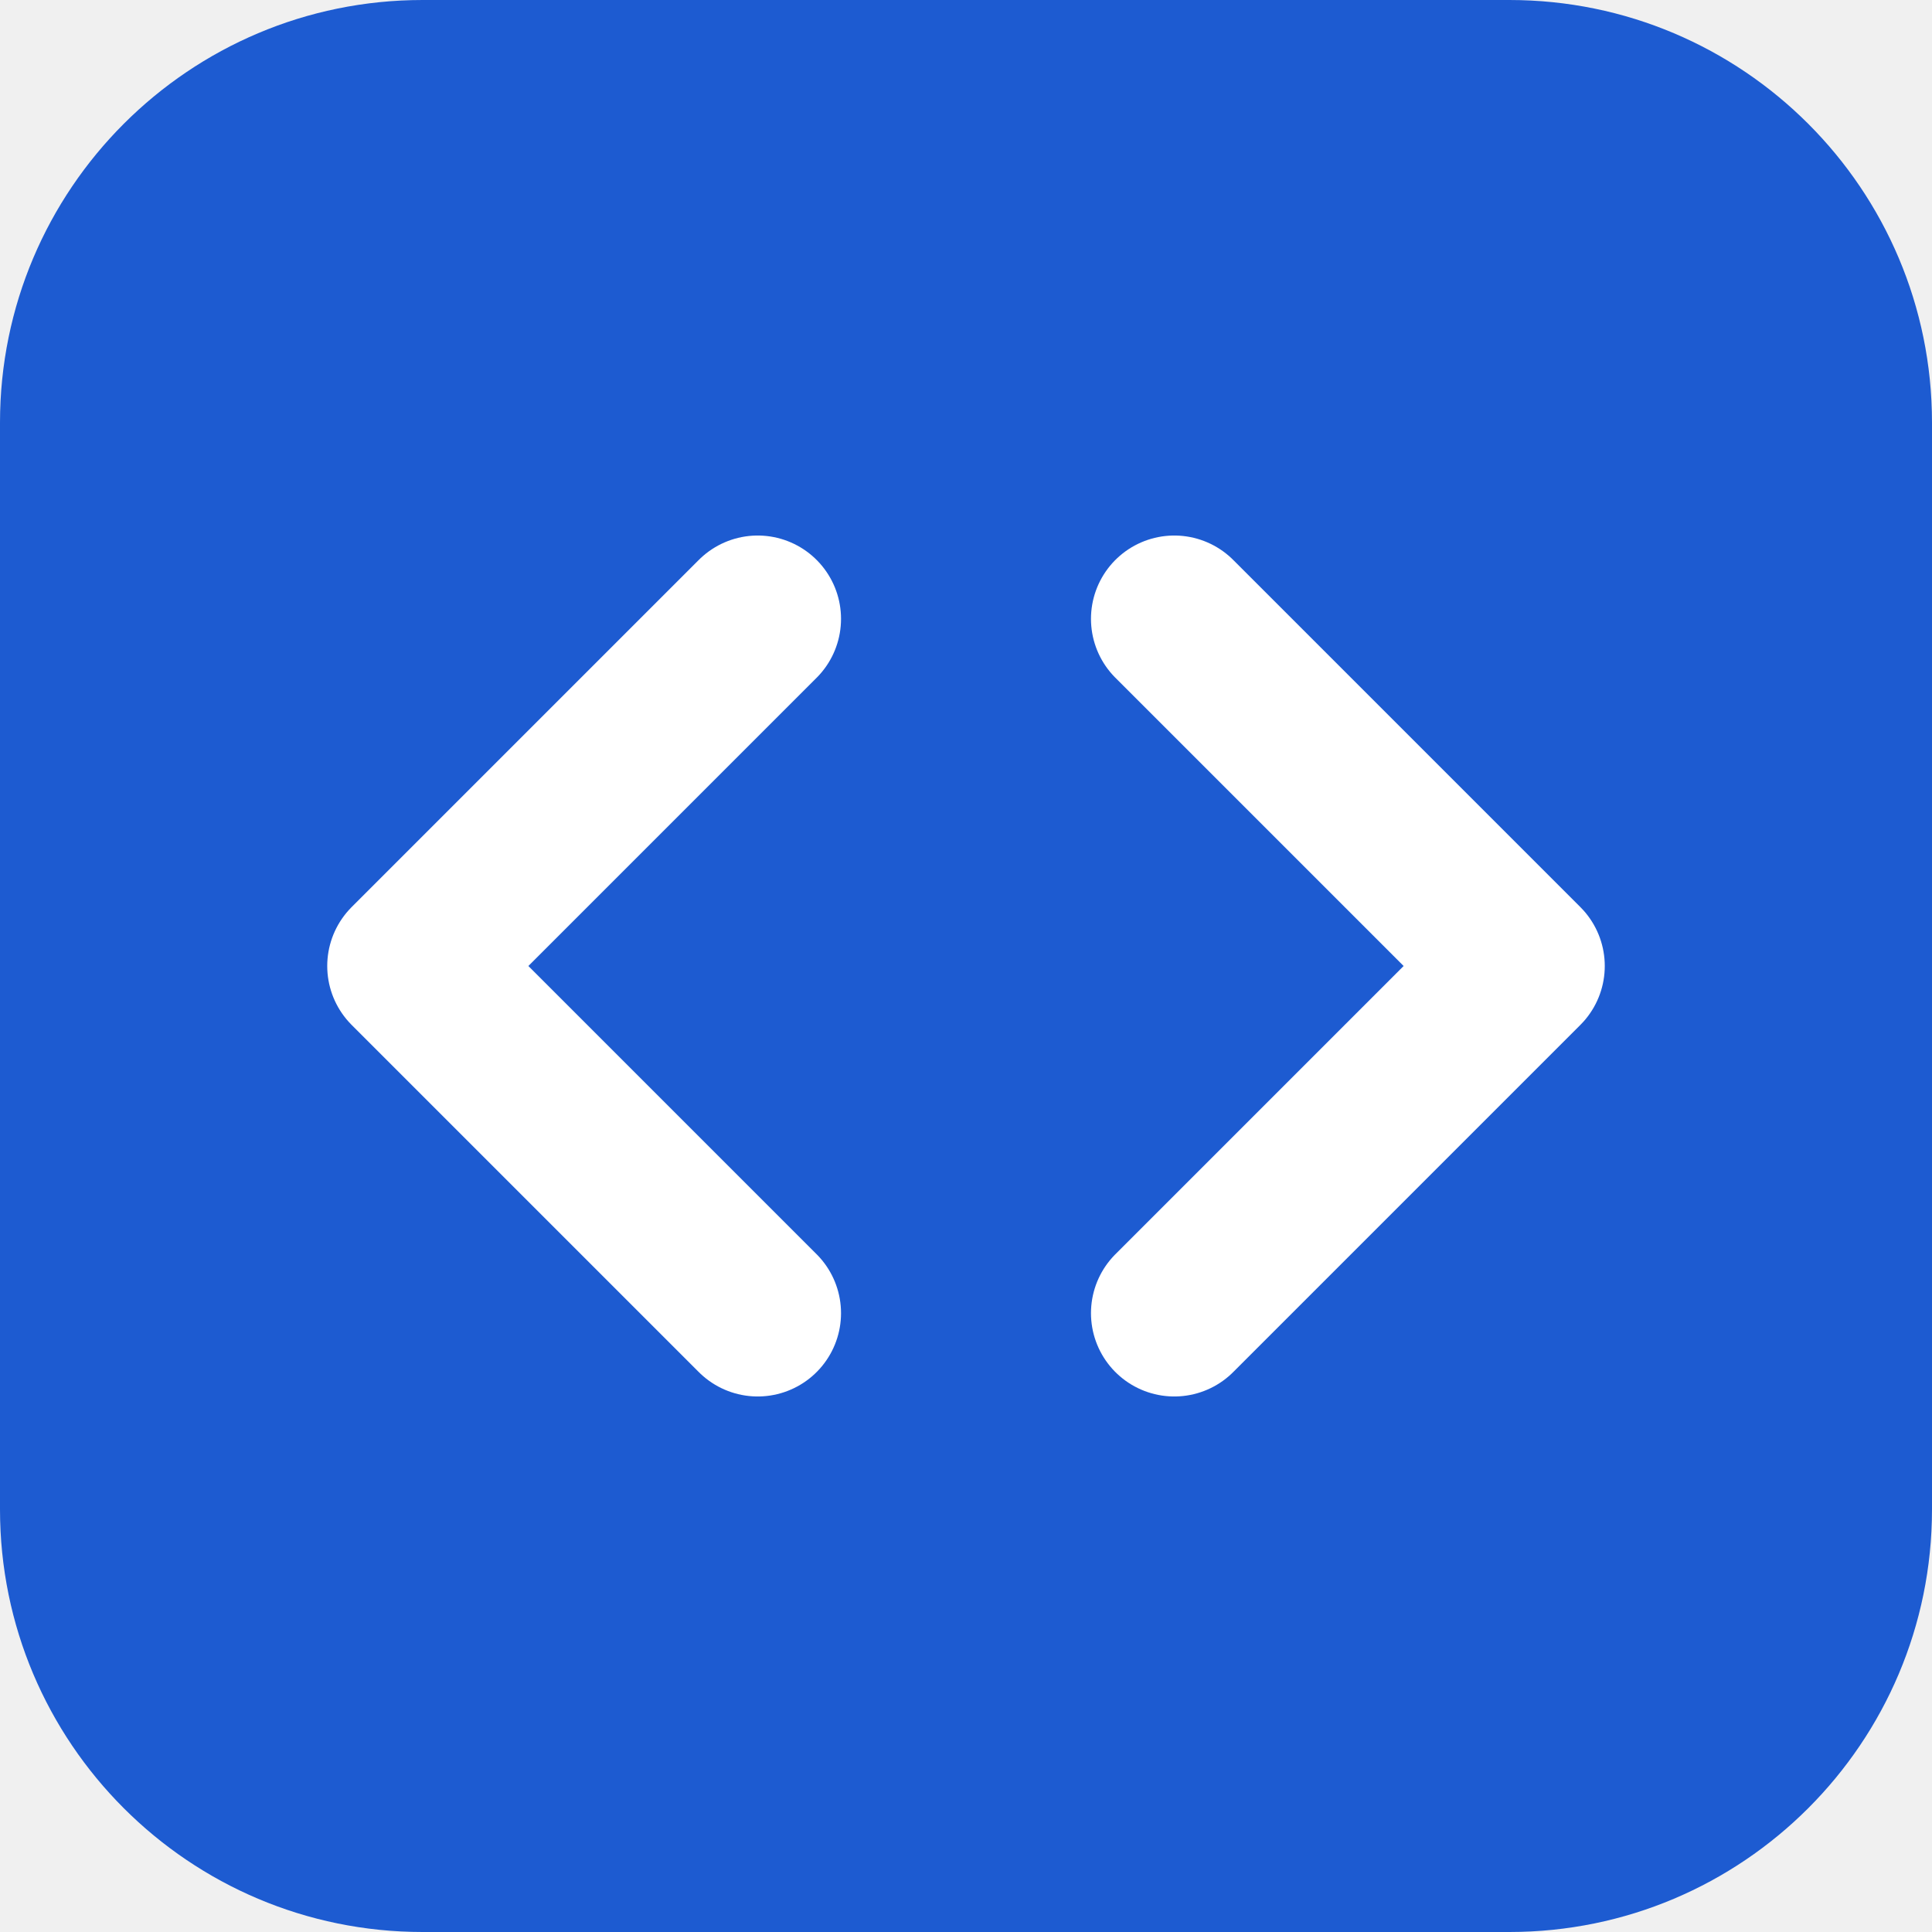
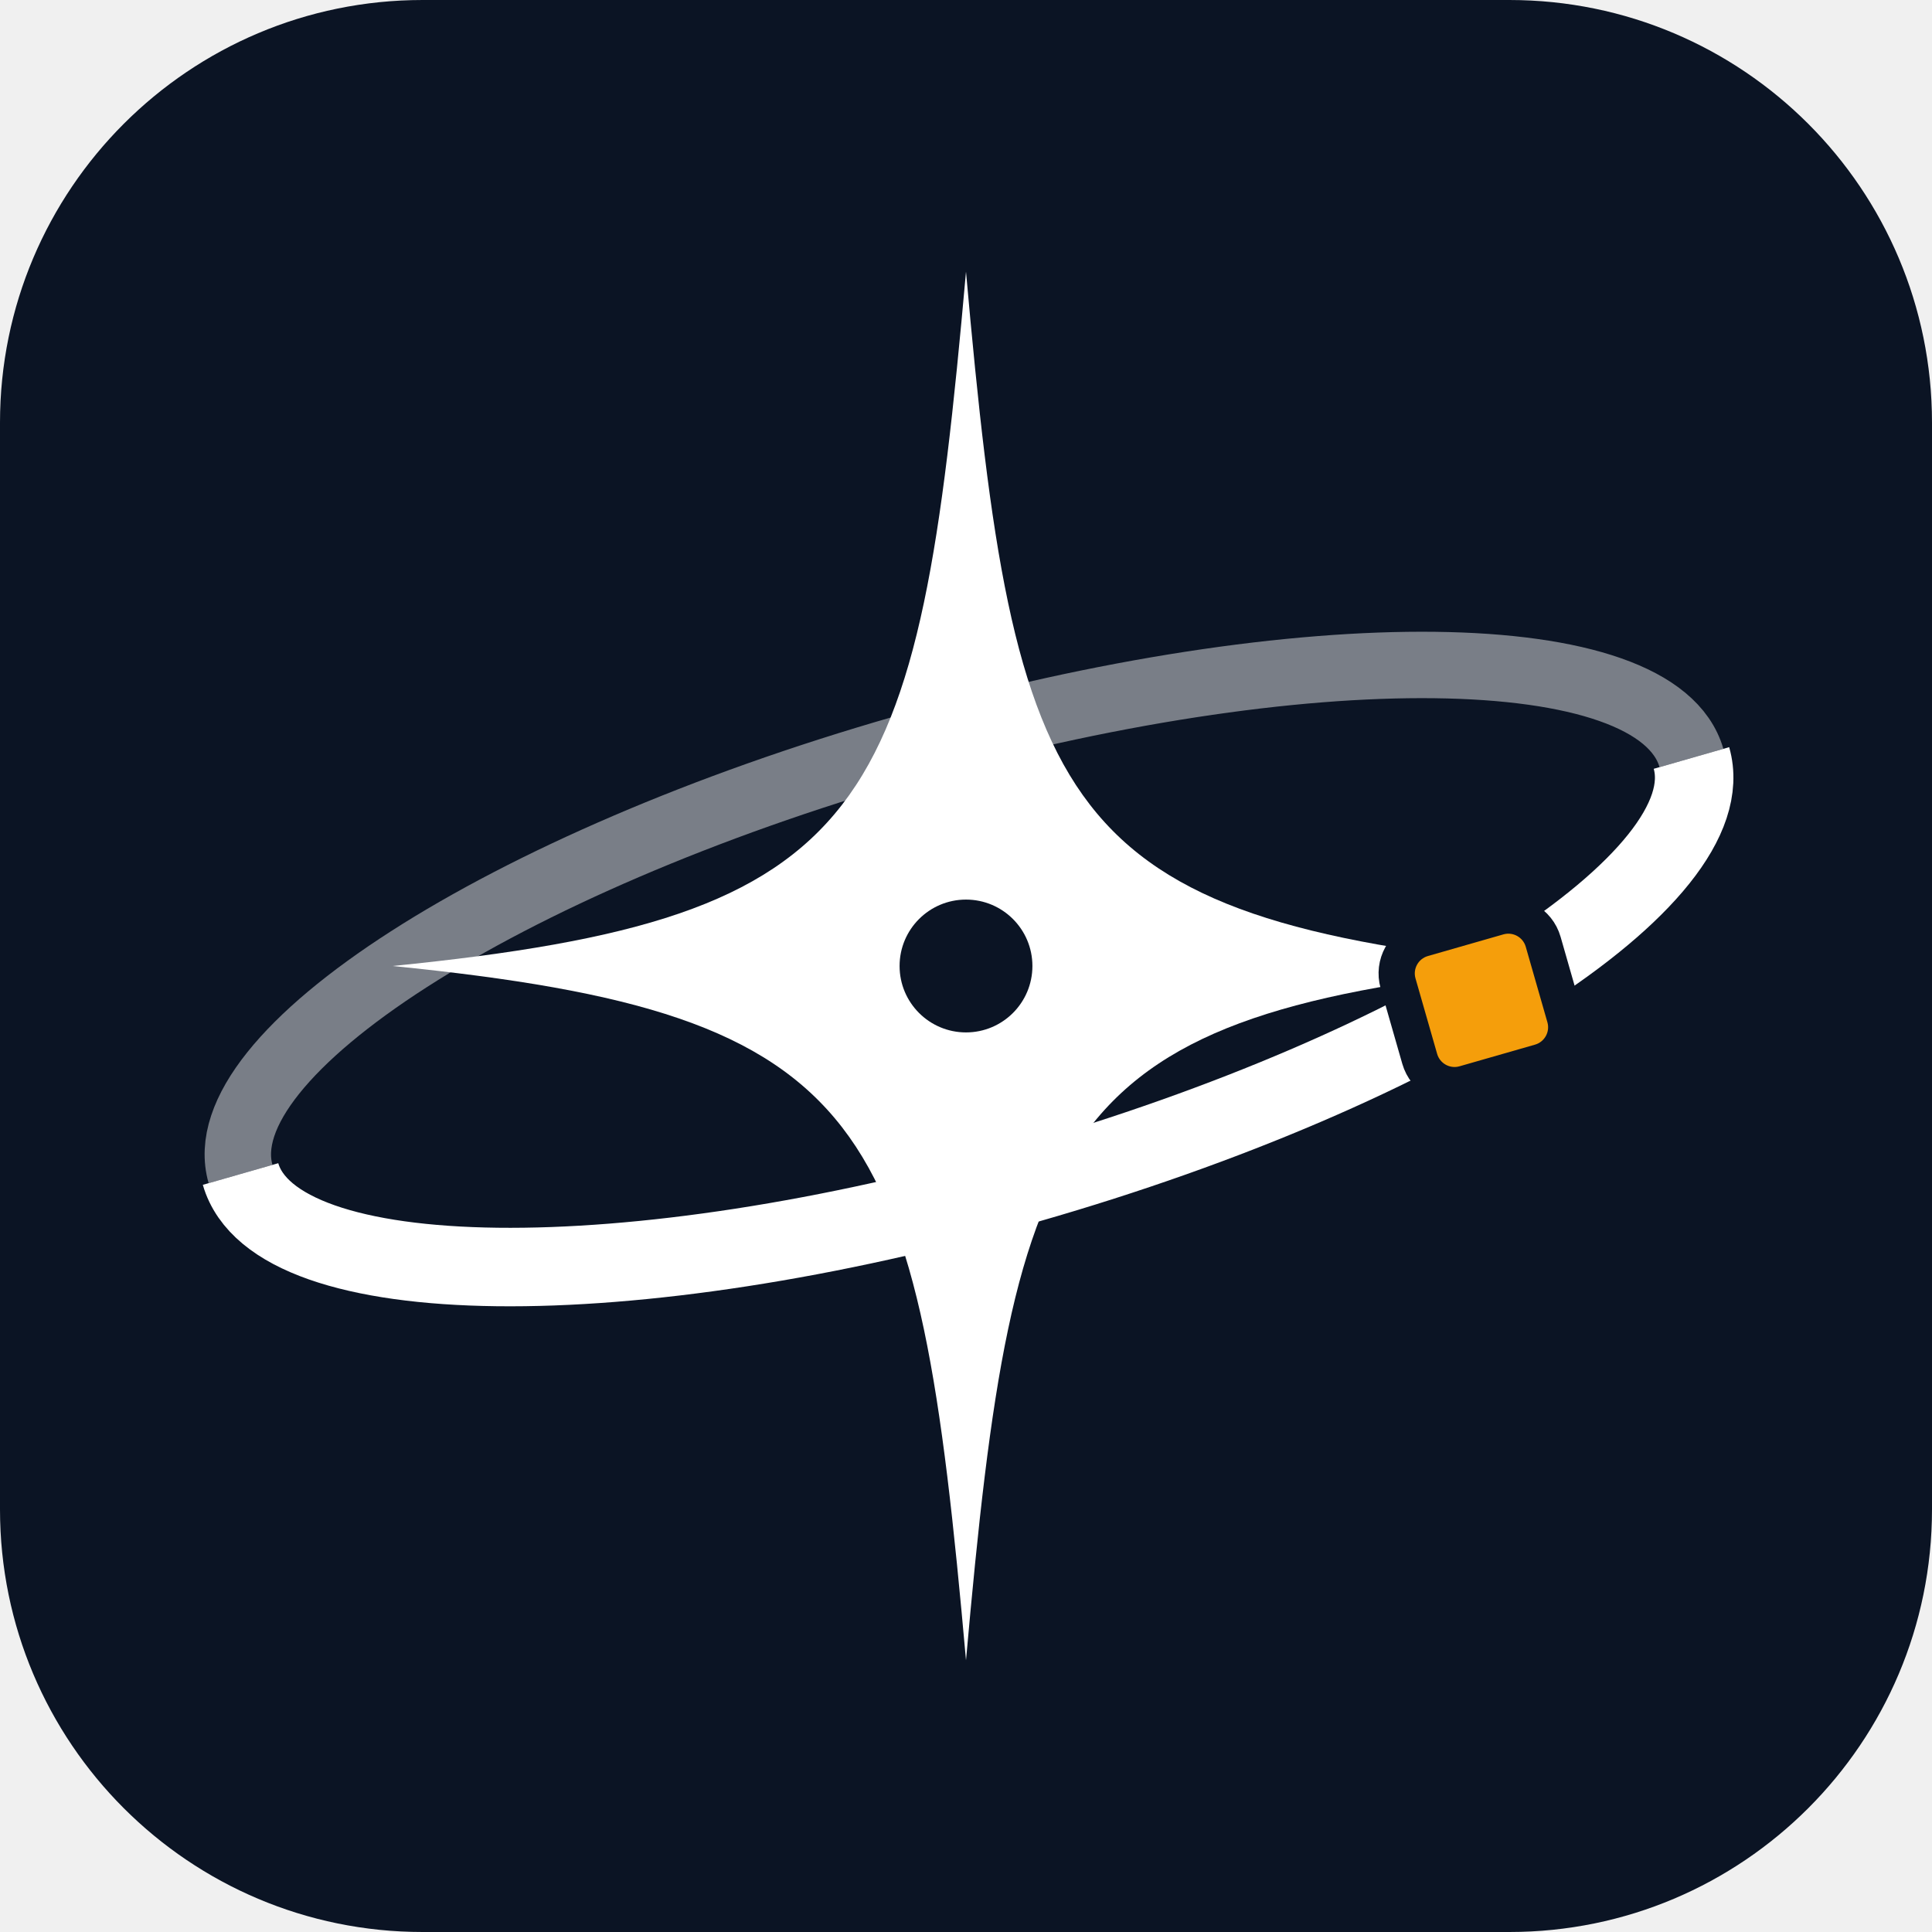
- <svg xmlns="http://www.w3.org/2000/svg" width="32" height="32" viewBox="0 0 32 32">
-   <rect width="32" height="32" rx="7" fill="#1d5bd1" />
-   <path d="M9 7l-5 5 5 5M15 7l5 5-5 5" transform="translate(16 16) scale(1.15) translate(-12 -12)" fill="none" stroke="#ffffff" stroke-width="2.4" stroke-linecap="round" stroke-linejoin="round" />
+ <svg xmlns="http://www.w3.org/2000/svg" width="64" height="64" viewBox="0 0 64 64" role="img" aria-label="SPACE-X">
+   <rect width="64" height="64" rx="14" fill="#0b1424" />
+   <path d="M7 32 A25 7.5 0 0 1 57 32" transform="rotate(-16 32 32)" fill="none" stroke="#ffffff" stroke-opacity="0.45" stroke-width="2.2" />
+   <path d="M32 9 C33.6 27 35 30.4 51 32 C35 33.6 33.6 37 32 55 C30.4 37 29 33.6 13 32 C29 30.4 30.4 27 32 9 Z" fill="#ffffff" />
+   <circle cx="32" cy="32" r="2.2" fill="#0b1424" />
+   <g transform="rotate(-16 32 32)">
+     <path d="M57 32 A25 7.5 0 0 1 7 32" fill="none" stroke="#ffffff" stroke-width="2.6" />
+     <rect x="45.6" y="35.3" width="5" height="5" rx="1.2" fill="#f59e0b" stroke="#0b1424" stroke-width="1.2" />
+   </g>
</svg>
